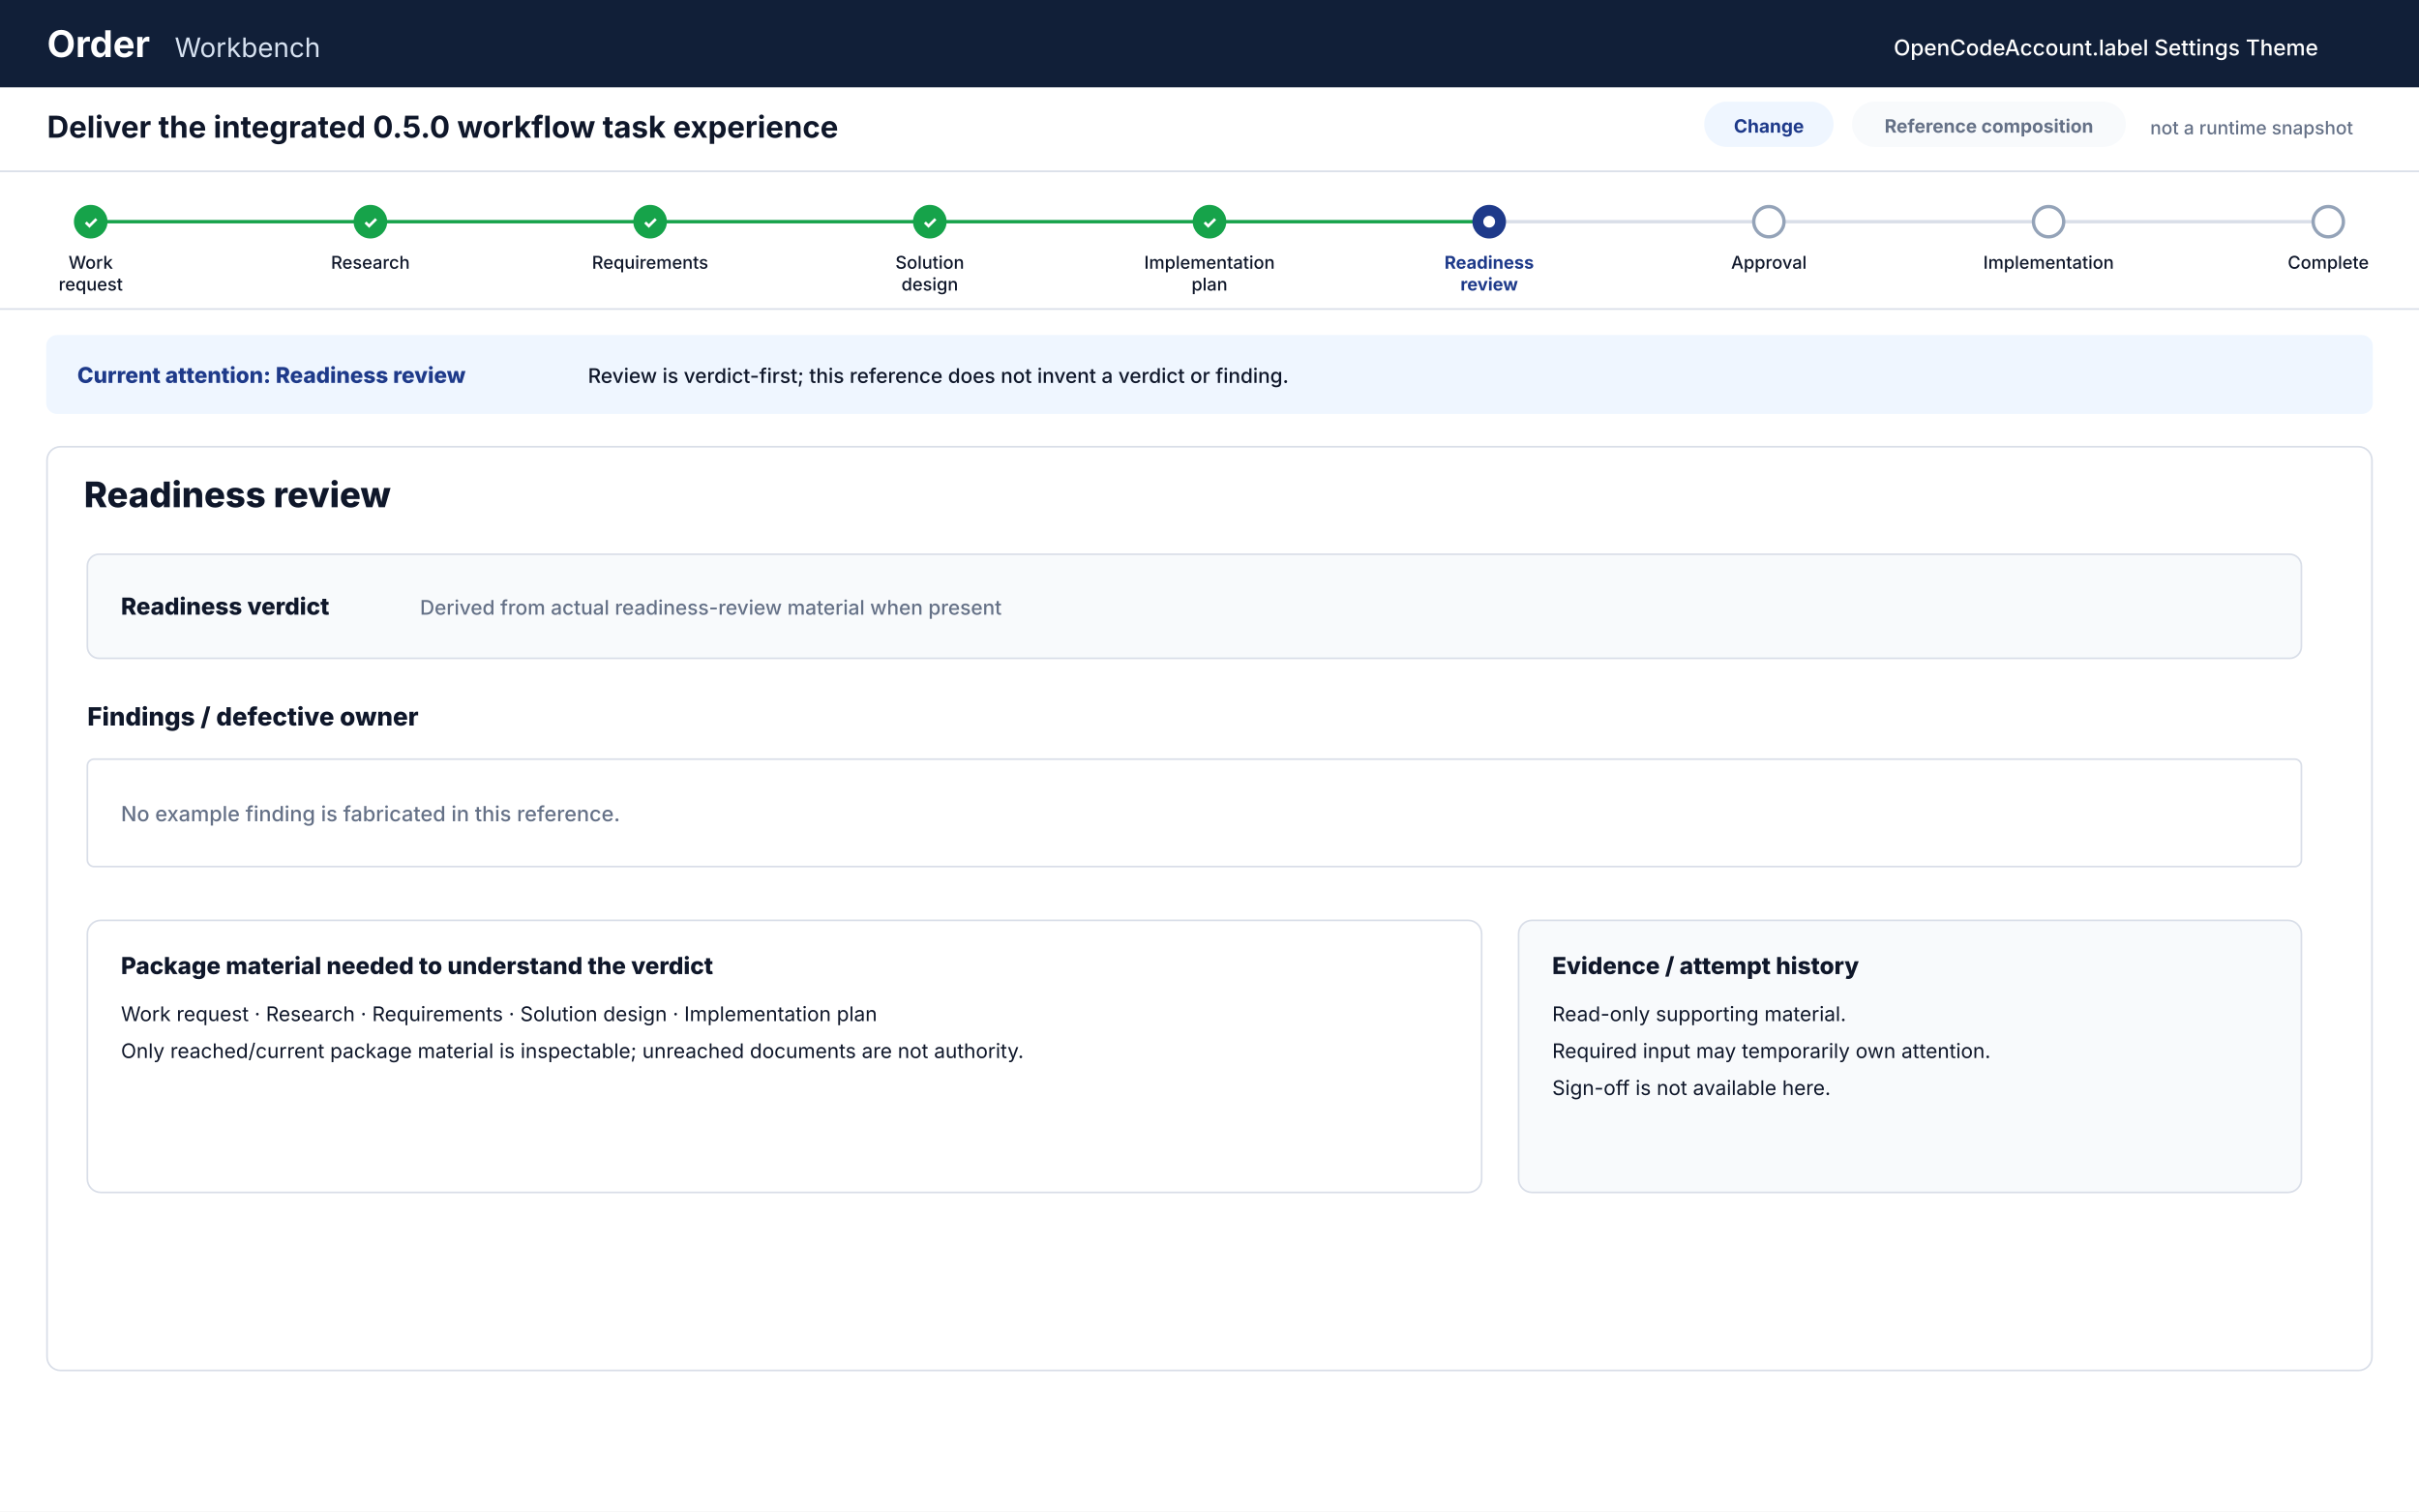
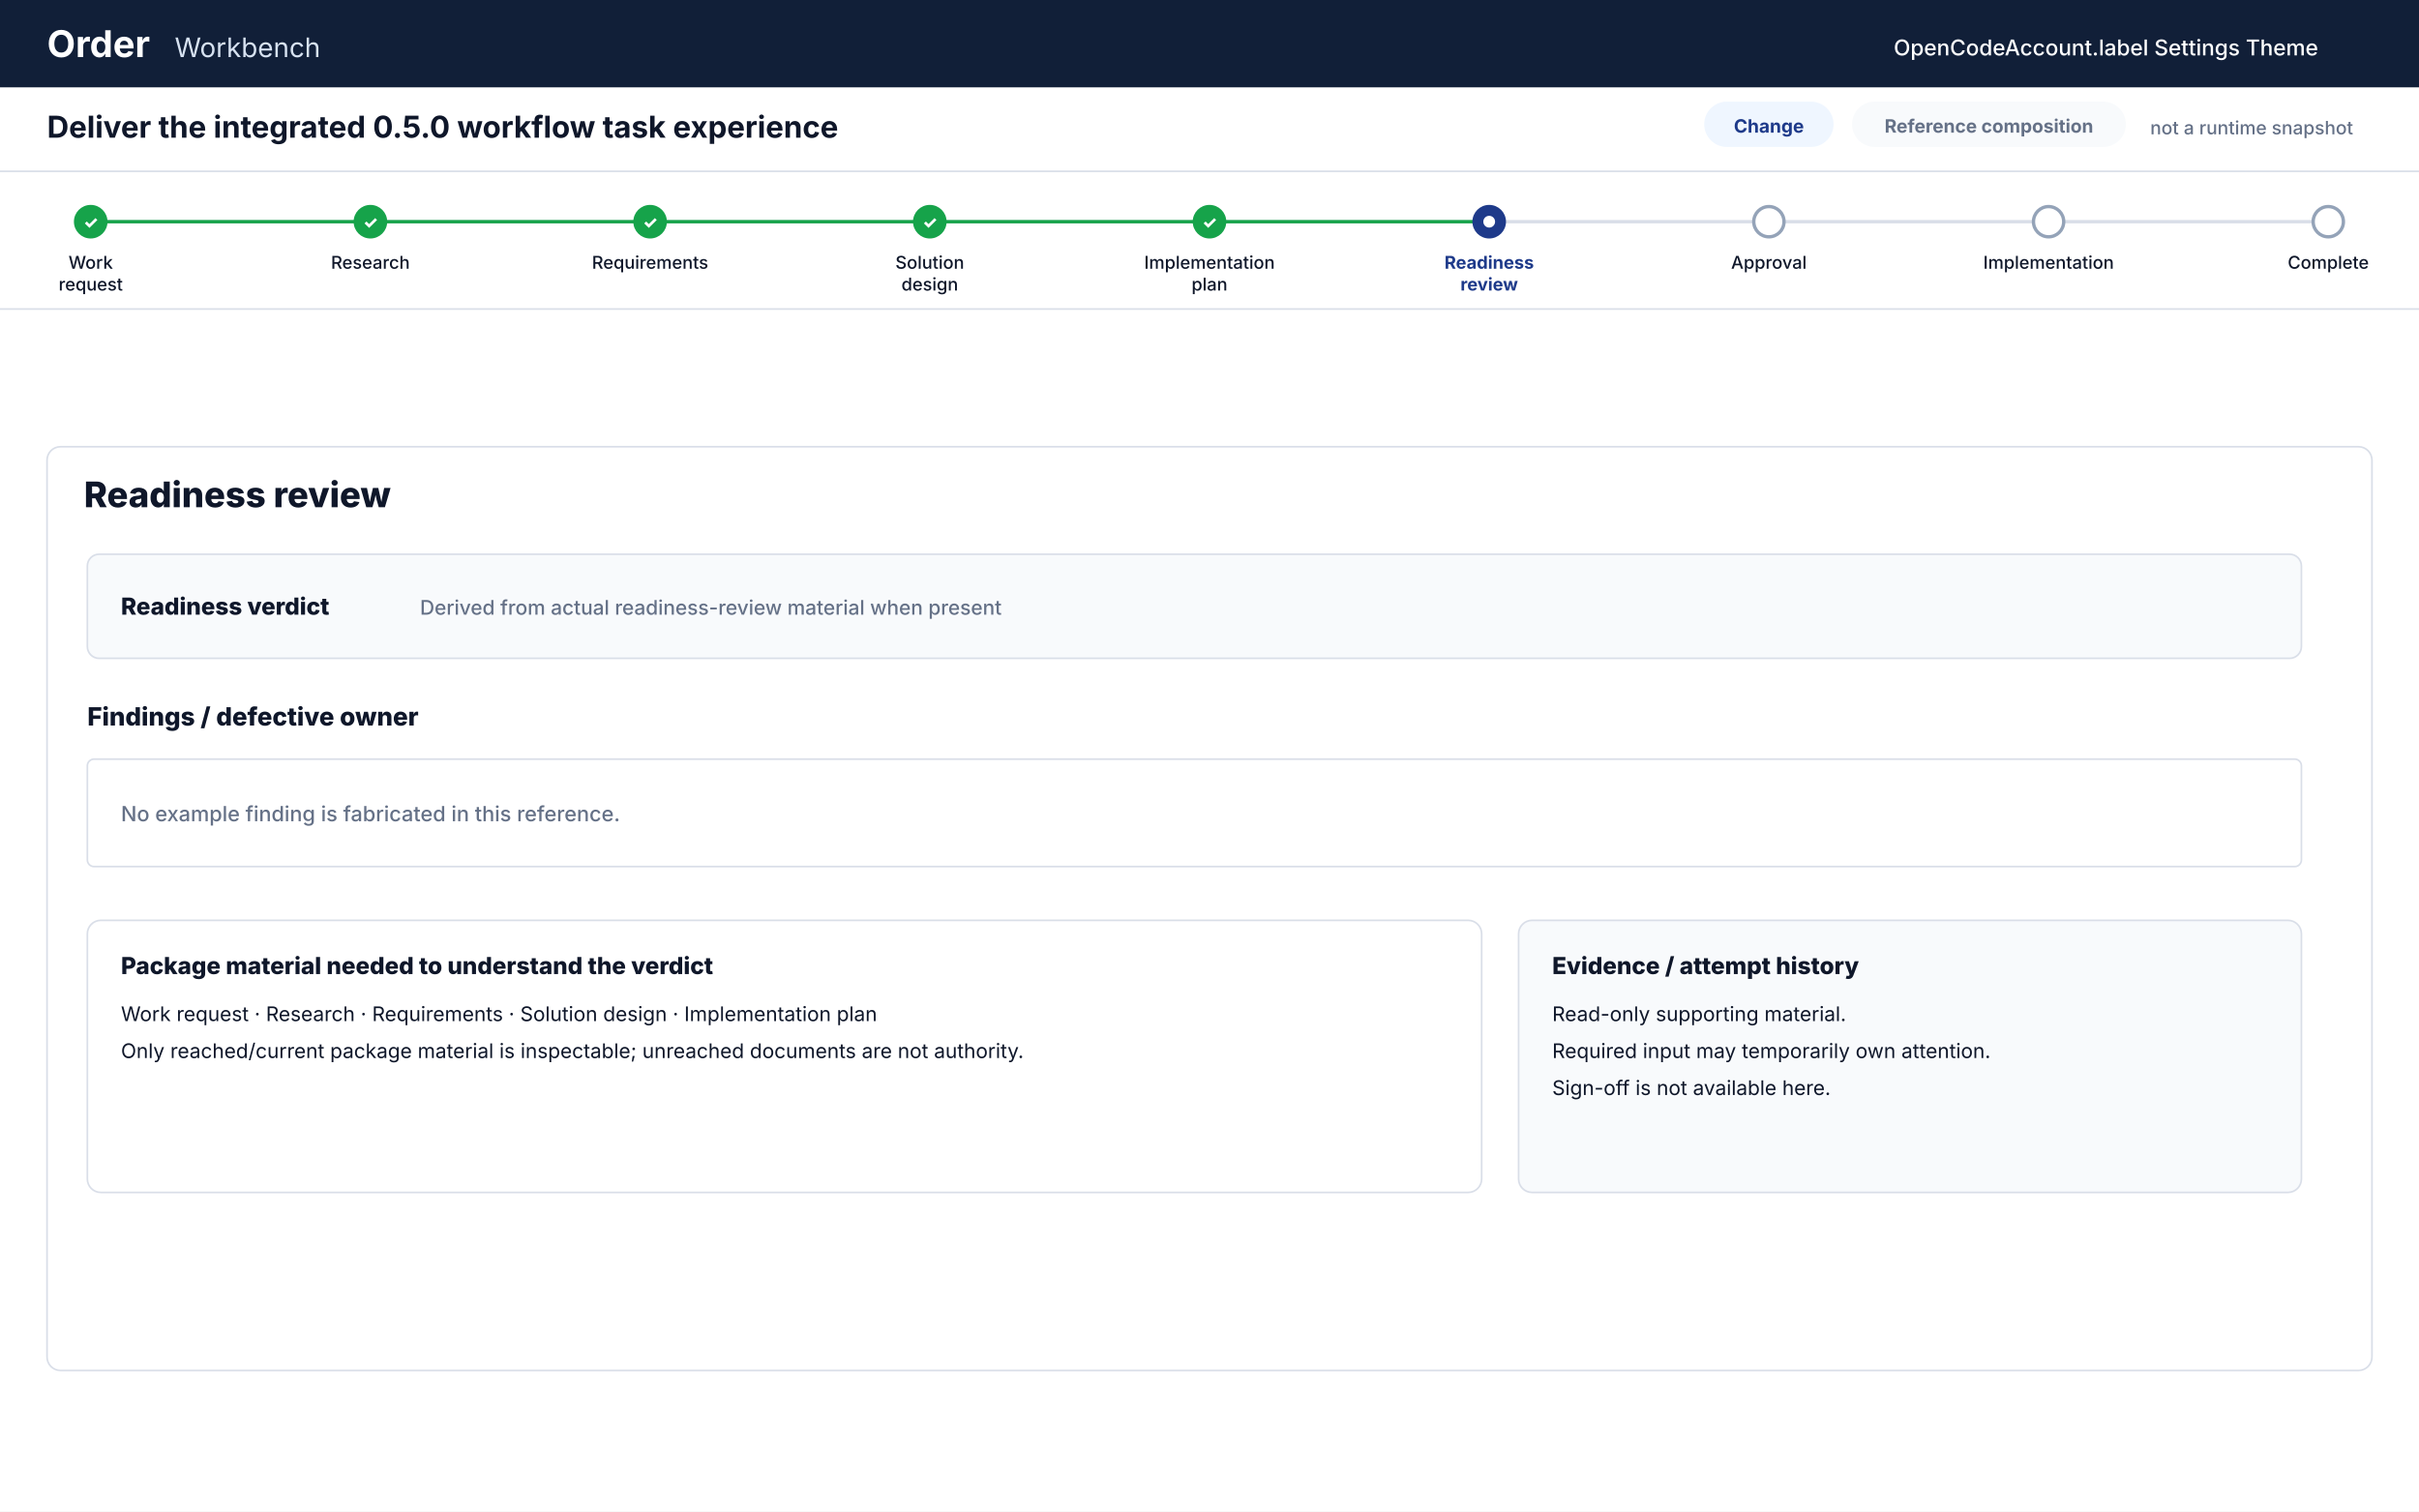
<svg xmlns="http://www.w3.org/2000/svg" width="1440" height="900" viewBox="0 0 1440 900">
  <rect width="1440" height="900" fill="#FFFFFF" />
  <rect width="1440" height="52" fill="#111F38" />
  <text x="28" y="34" font-family="ui-sans-serif,system-ui,-apple-system,Segoe UI,sans-serif" font-size="22" font-weight="700" fill="#fff" text-anchor="start">Order</text>
  <text x="104" y="34" font-family="ui-sans-serif,system-ui,-apple-system,Segoe UI,sans-serif" font-size="16" font-weight="400" fill="#D7E2F1" text-anchor="start">Workbench</text>
  <text x="1380" y="33" font-family="ui-sans-serif,system-ui,-apple-system,Segoe UI,sans-serif" font-size="13" font-weight="500" fill="#fff" text-anchor="end">OpenCodeAccount.label   Settings   Theme</text>
  <line x1="0" y1="102" x2="1440" y2="102" stroke="#D9DEE8" stroke-width="1" />
  <text x="28" y="82" font-family="ui-sans-serif,system-ui,-apple-system,Segoe UI,sans-serif" font-size="18" font-weight="700" fill="#0F172A" text-anchor="start">Deliver the integrated 0.5.0 workflow task experience</text>
  <rect x="1015" y="61" width="76" height="26" rx="13" fill="#EFF6FF" stroke="#EFF6FF" />
  <text x="1053" y="79" font-family="ui-sans-serif,system-ui,-apple-system,Segoe UI,sans-serif" font-size="11" font-weight="700" fill="#1E3A8A" text-anchor="middle">Change</text>
  <rect x="1103" y="61" width="162" height="26" rx="13" fill="#F8FAFC" stroke="#F8FAFC" />
  <text x="1184" y="79" font-family="ui-sans-serif,system-ui,-apple-system,Segoe UI,sans-serif" font-size="11" font-weight="700" fill="#657187" text-anchor="middle">Reference composition</text>
  <text x="1280" y="80" font-family="ui-sans-serif,system-ui,-apple-system,Segoe UI,sans-serif" font-size="11" font-weight="500" fill="#657187" text-anchor="start">not a runtime snapshot</text>
  <line x1="54" y1="132" x2="1386" y2="132" stroke="#D9DEE8" stroke-width="2" />
  <line x1="54" y1="132" x2="886.5" y2="132" stroke="#16A34A" stroke-width="2" />
  <circle cx="54" cy="132" r="9" fill="#16A34A" stroke="#16A34A" stroke-width="2" />
  <text x="54" y="136" font-family="ui-sans-serif,system-ui,-apple-system,Segoe UI,sans-serif" font-size="10" font-weight="800" fill="#fff" text-anchor="middle">✓</text>
  <text x="54" y="160" font-family="ui-sans-serif,system-ui,-apple-system,Segoe UI,sans-serif" font-size="10.5" font-weight="500" fill="#0F172A" text-anchor="middle">Work</text>
  <text x="54" y="173" font-family="ui-sans-serif,system-ui,-apple-system,Segoe UI,sans-serif" font-size="10.5" font-weight="500" fill="#0F172A" text-anchor="middle">request</text>
  <circle cx="220.5" cy="132" r="9" fill="#16A34A" stroke="#16A34A" stroke-width="2" />
  <text x="220.5" y="136" font-family="ui-sans-serif,system-ui,-apple-system,Segoe UI,sans-serif" font-size="10" font-weight="800" fill="#fff" text-anchor="middle">✓</text>
  <text x="220.5" y="160" font-family="ui-sans-serif,system-ui,-apple-system,Segoe UI,sans-serif" font-size="10.5" font-weight="500" fill="#0F172A" text-anchor="middle">Research</text>
  <circle cx="387" cy="132" r="9" fill="#16A34A" stroke="#16A34A" stroke-width="2" />
  <text x="387" y="136" font-family="ui-sans-serif,system-ui,-apple-system,Segoe UI,sans-serif" font-size="10" font-weight="800" fill="#fff" text-anchor="middle">✓</text>
  <text x="387" y="160" font-family="ui-sans-serif,system-ui,-apple-system,Segoe UI,sans-serif" font-size="10.5" font-weight="500" fill="#0F172A" text-anchor="middle">Requirements</text>
  <circle cx="553.5" cy="132" r="9" fill="#16A34A" stroke="#16A34A" stroke-width="2" />
  <text x="553.5" y="136" font-family="ui-sans-serif,system-ui,-apple-system,Segoe UI,sans-serif" font-size="10" font-weight="800" fill="#fff" text-anchor="middle">✓</text>
  <text x="553.5" y="160" font-family="ui-sans-serif,system-ui,-apple-system,Segoe UI,sans-serif" font-size="10.5" font-weight="500" fill="#0F172A" text-anchor="middle">Solution</text>
  <text x="553.5" y="173" font-family="ui-sans-serif,system-ui,-apple-system,Segoe UI,sans-serif" font-size="10.5" font-weight="500" fill="#0F172A" text-anchor="middle">design</text>
  <circle cx="720" cy="132" r="9" fill="#16A34A" stroke="#16A34A" stroke-width="2" />
  <text x="720" y="136" font-family="ui-sans-serif,system-ui,-apple-system,Segoe UI,sans-serif" font-size="10" font-weight="800" fill="#fff" text-anchor="middle">✓</text>
  <text x="720" y="160" font-family="ui-sans-serif,system-ui,-apple-system,Segoe UI,sans-serif" font-size="10.5" font-weight="500" fill="#0F172A" text-anchor="middle">Implementation</text>
  <text x="720" y="173" font-family="ui-sans-serif,system-ui,-apple-system,Segoe UI,sans-serif" font-size="10.5" font-weight="500" fill="#0F172A" text-anchor="middle">plan</text>
  <circle cx="886.5" cy="132" r="9" fill="#1E3A8A" stroke="#1E3A8A" stroke-width="2" />
  <circle cx="886.5" cy="132" r="3.5" fill="#fff" />
  <text x="886.5" y="160" font-family="ui-sans-serif,system-ui,-apple-system,Segoe UI,sans-serif" font-size="10.5" font-weight="700" fill="#1E3A8A" text-anchor="middle">Readiness</text>
  <text x="886.5" y="173" font-family="ui-sans-serif,system-ui,-apple-system,Segoe UI,sans-serif" font-size="10.5" font-weight="700" fill="#1E3A8A" text-anchor="middle">review</text>
  <circle cx="1053" cy="132" r="9" fill="#FFFFFF" stroke="#94A3B8" stroke-width="2" />
  <text x="1053" y="160" font-family="ui-sans-serif,system-ui,-apple-system,Segoe UI,sans-serif" font-size="10.5" font-weight="500" fill="#0F172A" text-anchor="middle">Approval</text>
  <circle cx="1219.5" cy="132" r="9" fill="#FFFFFF" stroke="#94A3B8" stroke-width="2" />
  <text x="1219.5" y="160" font-family="ui-sans-serif,system-ui,-apple-system,Segoe UI,sans-serif" font-size="10.5" font-weight="500" fill="#0F172A" text-anchor="middle">Implementation</text>
  <circle cx="1386" cy="132" r="9" fill="#FFFFFF" stroke="#94A3B8" stroke-width="2" />
  <text x="1386" y="160" font-family="ui-sans-serif,system-ui,-apple-system,Segoe UI,sans-serif" font-size="10.5" font-weight="500" fill="#0F172A" text-anchor="middle">Complete</text>
  <line x1="0" y1="184" x2="1440" y2="184" stroke="#D9DEE8" stroke-width="1" />
-   <rect x="28" y="200" width="1384" height="46" rx="6" fill="#EFF6FF" stroke="#EFF6FF" />
-   <text x="46" y="228" font-family="ui-sans-serif,system-ui,-apple-system,Segoe UI,sans-serif" font-size="13" font-weight="800" fill="#1E3A8A" text-anchor="start">Current attention: Readiness review</text>
-   <text x="350" y="228" font-family="ui-sans-serif,system-ui,-apple-system,Segoe UI,sans-serif" font-size="12" font-weight="500" fill="#0F172A" text-anchor="start">Review is verdict-first; this reference does not invent a verdict or finding.</text>
  <rect x="28" y="266" width="1384" height="550" rx="8" fill="#FFFFFF" stroke="#D9DEE8" />
  <text x="50" y="302" font-family="ui-sans-serif,system-ui,-apple-system,Segoe UI,sans-serif" font-size="21" font-weight="800" fill="#0F172A" text-anchor="start">Readiness review</text>
  <rect x="52" y="330" width="1318" height="62" rx="7" fill="#F8FAFC" stroke="#D9DEE8" />
  <text x="72" y="366" font-family="ui-sans-serif,system-ui,-apple-system,Segoe UI,sans-serif" font-size="14" font-weight="800" fill="#0F172A" text-anchor="start">Readiness verdict</text>
  <text x="250" y="366" font-family="ui-sans-serif,system-ui,-apple-system,Segoe UI,sans-serif" font-size="12" font-weight="500" fill="#657187" text-anchor="start">Derived from actual readiness-review material when present</text>
  <text x="52" y="432" font-family="ui-sans-serif,system-ui,-apple-system,Segoe UI,sans-serif" font-size="15" font-weight="800" fill="#0F172A" text-anchor="start">Findings / defective owner</text>
  <rect x="52" y="452" width="1318" height="64" rx="4" fill="#FFFFFF" stroke="#D9DEE8" />
  <text x="72" y="489" font-family="ui-sans-serif,system-ui,-apple-system,Segoe UI,sans-serif" font-size="12.5" font-weight="500" fill="#657187" text-anchor="start">No example finding is fabricated in this reference.</text>
  <rect x="52" y="548" width="830" height="162" rx="8" fill="#FFFFFF" stroke="#D9DEE8" />
  <text x="72" y="580" font-family="ui-sans-serif,system-ui,-apple-system,Segoe UI,sans-serif" font-size="14" font-weight="800" fill="#0F172A" text-anchor="start">Package material needed to understand the verdict</text>
  <text x="72" y="608" font-family="ui-sans-serif,system-ui,-apple-system,Segoe UI,sans-serif" font-size="12" font-weight="400" fill="#0F172A" text-anchor="start">Work request · Research · Requirements · Solution design · Implementation plan</text>
  <text x="72" y="630" font-family="ui-sans-serif,system-ui,-apple-system,Segoe UI,sans-serif" font-size="12" font-weight="400" fill="#0F172A" text-anchor="start">Only reached/current package material is inspectable; unreached documents are not authority.</text>
  <rect x="904" y="548" width="466" height="162" rx="8" fill="#F8FAFC" stroke="#D9DEE8" />
  <text x="924" y="580" font-family="ui-sans-serif,system-ui,-apple-system,Segoe UI,sans-serif" font-size="14" font-weight="800" fill="#0F172A" text-anchor="start">Evidence / attempt history</text>
  <text x="924" y="608" font-family="ui-sans-serif,system-ui,-apple-system,Segoe UI,sans-serif" font-size="12" font-weight="400" fill="#0F172A" text-anchor="start">Read-only supporting material.</text>
  <text x="924" y="630" font-family="ui-sans-serif,system-ui,-apple-system,Segoe UI,sans-serif" font-size="12" font-weight="400" fill="#0F172A" text-anchor="start">Required input may temporarily own attention.</text>
  <text x="924" y="652" font-family="ui-sans-serif,system-ui,-apple-system,Segoe UI,sans-serif" font-size="12" font-weight="400" fill="#0F172A" text-anchor="start">Sign-off is not available here.</text>
</svg>
